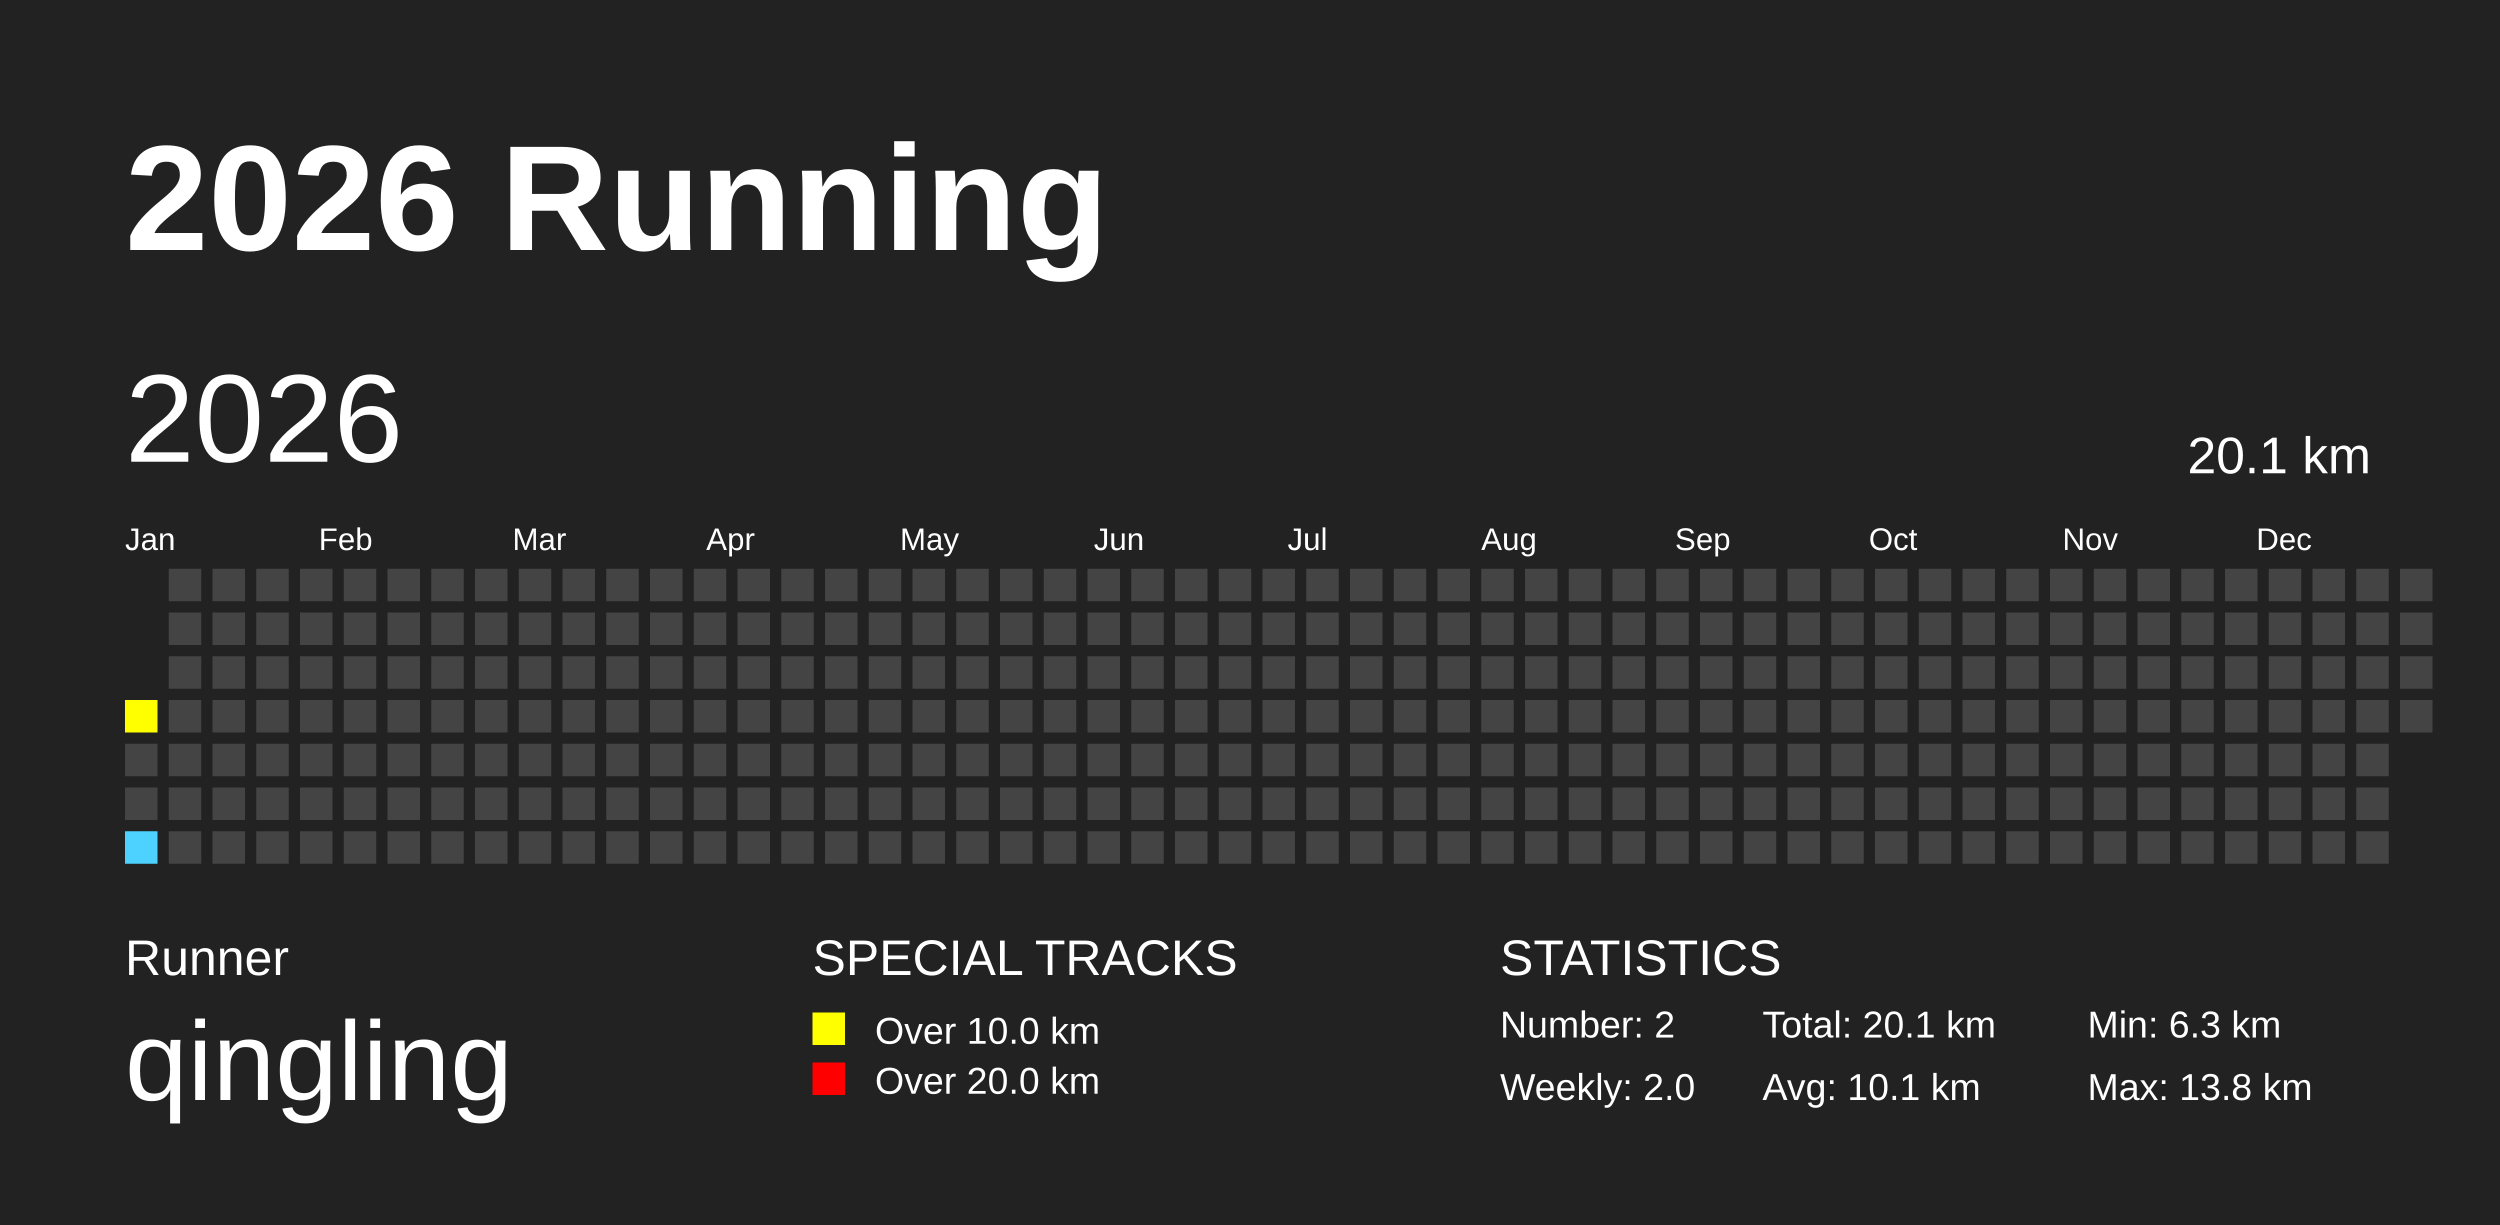
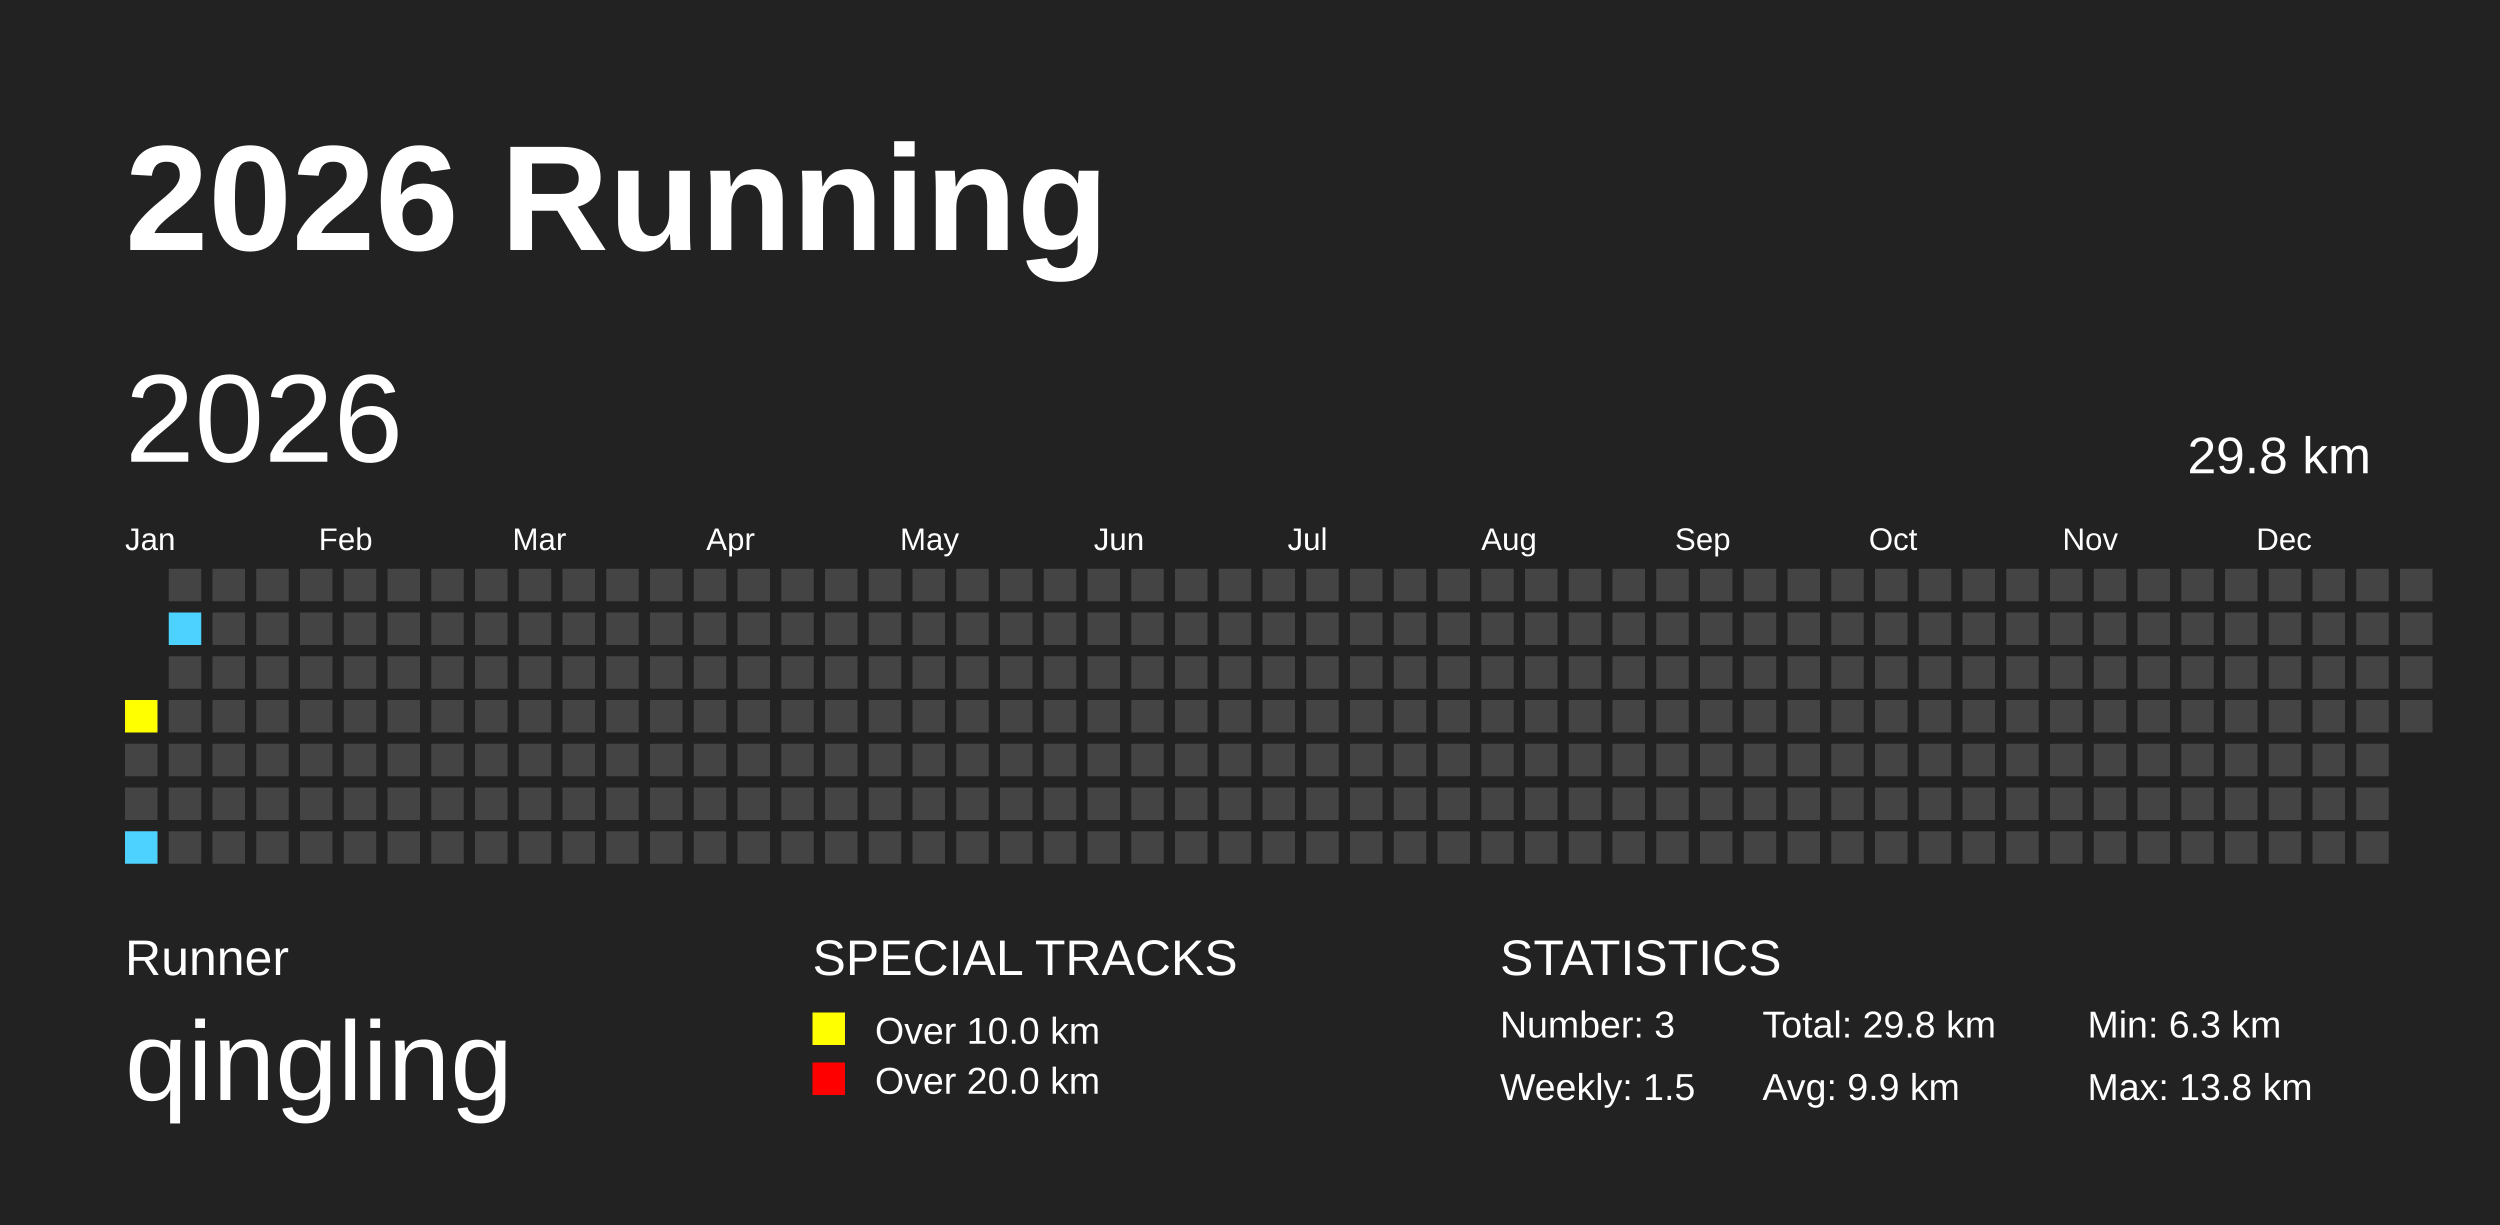
<svg xmlns="http://www.w3.org/2000/svg" baseProfile="full" height="98mm" version="1.1" viewBox="0,0,200,98" width="200mm">
  <defs />
  <rect fill="#222222" height="98" width="200" x="0" y="0" />
  <text fill="#FFFFFF" style="font-size:12px; font-family:Arial; font-weight:bold;" x="10" y="20">2026 Running</text>
  <text fill="#FFFFFF" style="font-size:4px; font-family:Arial" x="10" y="78">Runner</text>
  <text fill="#FFFFFF" style="font-size:9px; font-family:Arial" x="10" y="88">qingling</text>
  <text fill="#FFFFFF" style="font-size:4px; font-family:Arial" x="65" y="78">SPECIAL TRACKS</text>
  <rect fill="yellow" height="2.6" width="2.6" x="65" y="81" />
  <text fill="#FFFFFF" style="font-size:3px; font-family:Arial" x="70" y="83.5">Over 10.0 km</text>
  <rect fill="red" height="2.6" width="2.6" x="65" y="85" />
  <text fill="#FFFFFF" style="font-size:3px; font-family:Arial" x="70" y="87.5">Over 20.0 km</text>
  <text fill="#FFFFFF" style="font-size:4px; font-family:Arial" x="120" y="78">STATISTICS</text>
-   <text fill="#FFFFFF" style="font-size:3px; font-family:Arial" x="120" y="83">Number: 2</text>
-   <text fill="#FFFFFF" style="font-size:3px; font-family:Arial" x="120" y="88">Weekly: 2.0</text>
-   <text fill="#FFFFFF" style="font-size:3px; font-family:Arial" x="141" y="83">Total: 20.1 km</text>
-   <text fill="#FFFFFF" style="font-size:3px; font-family:Arial" x="141" y="88">Avg: 10.1 km</text>
+   <text fill="#FFFFFF" style="font-size:3px; font-family:Arial" x="120" y="83">Number: 3</text>
+   <text fill="#FFFFFF" style="font-size:3px; font-family:Arial" x="120" y="88">Weekly: 1.5</text>
+   <text fill="#FFFFFF" style="font-size:3px; font-family:Arial" x="141" y="83">Total: 29.8 km</text>
+   <text fill="#FFFFFF" style="font-size:3px; font-family:Arial" x="141" y="88">Avg: 9.9 km</text>
  <text fill="#FFFFFF" style="font-size:3px; font-family:Arial" x="167" y="83">Min: 6.3 km</text>
  <text fill="#FFFFFF" style="font-size:3px; font-family:Arial" x="167" y="88">Max: 13.8 km</text>
  <text dominant-baseline="hanging" fill="#FFFFFF" style="font-size:10.0px; font-family:Arial;" x="10" y="30">2026</text>
-   <text dominant-baseline="hanging" fill="#FFFFFF" style="font-size:4.125px; font-family:Arial;" x="175" y="35">20.1 km</text>
+   <text dominant-baseline="hanging" fill="#FFFFFF" style="font-size:4.125px; font-family:Arial;" x="175" y="35">29.8 km</text>
  <text fill="#FFFFFF" style="font-size:2.5px; font-family:Arial" x="10.0" y="44">Jan</text>
  <text fill="#FFFFFF" style="font-size:2.5px; font-family:Arial" x="25.5" y="44">Feb</text>
  <text fill="#FFFFFF" style="font-size:2.5px; font-family:Arial" x="41.0" y="44">Mar</text>
  <text fill="#FFFFFF" style="font-size:2.5px; font-family:Arial" x="56.5" y="44">Apr</text>
  <text fill="#FFFFFF" style="font-size:2.5px; font-family:Arial" x="72.0" y="44">May</text>
  <text fill="#FFFFFF" style="font-size:2.5px; font-family:Arial" x="87.5" y="44">Jun</text>
  <text fill="#FFFFFF" style="font-size:2.5px; font-family:Arial" x="103.0" y="44">Jul</text>
  <text fill="#FFFFFF" style="font-size:2.5px; font-family:Arial" x="118.5" y="44">Aug</text>
  <text fill="#FFFFFF" style="font-size:2.5px; font-family:Arial" x="134.0" y="44">Sep</text>
  <text fill="#FFFFFF" style="font-size:2.5px; font-family:Arial" x="149.5" y="44">Oct</text>
  <text fill="#FFFFFF" style="font-size:2.5px; font-family:Arial" x="165.0" y="44">Nov</text>
  <text fill="#FFFFFF" style="font-size:2.5px; font-family:Arial" x="180.5" y="44">Dec</text>
  <rect fill="yellow" height="2.6" width="2.6" x="10.0" y="56.0" />
  <rect fill="#444444" height="2.6" width="2.6" x="10.0" y="59.5" />
  <rect fill="#444444" height="2.6" width="2.6" x="10.0" y="63.0" />
  <rect fill="#4DD2FF" height="2.6" width="2.6" x="10.0" y="66.5" />
  <rect fill="#444444" height="2.6" width="2.6" x="13.5" y="45.5" />
-   <rect fill="#444444" height="2.6" width="2.6" x="13.5" y="49.0" />
+   <rect fill="#4DD2FF" height="2.6" width="2.6" x="13.5" y="49.0" />
  <rect fill="#444444" height="2.6" width="2.6" x="13.5" y="52.5" />
  <rect fill="#444444" height="2.6" width="2.6" x="13.5" y="56.0" />
  <rect fill="#444444" height="2.6" width="2.6" x="13.5" y="59.5" />
  <rect fill="#444444" height="2.6" width="2.6" x="13.5" y="63.0" />
  <rect fill="#444444" height="2.6" width="2.6" x="13.5" y="66.5" />
  <rect fill="#444444" height="2.6" width="2.6" x="17.0" y="45.5" />
  <rect fill="#444444" height="2.6" width="2.6" x="17.0" y="49.0" />
  <rect fill="#444444" height="2.6" width="2.6" x="17.0" y="52.5" />
  <rect fill="#444444" height="2.6" width="2.6" x="17.0" y="56.0" />
  <rect fill="#444444" height="2.6" width="2.6" x="17.0" y="59.5" />
  <rect fill="#444444" height="2.6" width="2.6" x="17.0" y="63.0" />
  <rect fill="#444444" height="2.6" width="2.6" x="17.0" y="66.5" />
  <rect fill="#444444" height="2.6" width="2.6" x="20.5" y="45.5" />
  <rect fill="#444444" height="2.6" width="2.6" x="20.5" y="49.0" />
  <rect fill="#444444" height="2.6" width="2.6" x="20.5" y="52.5" />
  <rect fill="#444444" height="2.6" width="2.6" x="20.5" y="56.0" />
  <rect fill="#444444" height="2.6" width="2.6" x="20.5" y="59.5" />
  <rect fill="#444444" height="2.6" width="2.6" x="20.5" y="63.0" />
  <rect fill="#444444" height="2.6" width="2.6" x="20.5" y="66.5" />
  <rect fill="#444444" height="2.6" width="2.6" x="24.0" y="45.5" />
  <rect fill="#444444" height="2.6" width="2.6" x="24.0" y="49.0" />
  <rect fill="#444444" height="2.6" width="2.6" x="24.0" y="52.5" />
  <rect fill="#444444" height="2.6" width="2.6" x="24.0" y="56.0" />
  <rect fill="#444444" height="2.6" width="2.6" x="24.0" y="59.5" />
  <rect fill="#444444" height="2.6" width="2.6" x="24.0" y="63.0" />
  <rect fill="#444444" height="2.6" width="2.6" x="24.0" y="66.5" />
  <rect fill="#444444" height="2.6" width="2.6" x="27.5" y="45.5" />
  <rect fill="#444444" height="2.6" width="2.6" x="27.5" y="49.0" />
  <rect fill="#444444" height="2.6" width="2.6" x="27.5" y="52.5" />
  <rect fill="#444444" height="2.6" width="2.6" x="27.5" y="56.0" />
  <rect fill="#444444" height="2.6" width="2.6" x="27.5" y="59.5" />
  <rect fill="#444444" height="2.6" width="2.6" x="27.5" y="63.0" />
  <rect fill="#444444" height="2.6" width="2.6" x="27.5" y="66.5" />
  <rect fill="#444444" height="2.6" width="2.6" x="31.0" y="45.5" />
  <rect fill="#444444" height="2.6" width="2.6" x="31.0" y="49.0" />
  <rect fill="#444444" height="2.6" width="2.6" x="31.0" y="52.5" />
  <rect fill="#444444" height="2.6" width="2.6" x="31.0" y="56.0" />
  <rect fill="#444444" height="2.6" width="2.6" x="31.0" y="59.5" />
  <rect fill="#444444" height="2.6" width="2.6" x="31.0" y="63.0" />
  <rect fill="#444444" height="2.6" width="2.6" x="31.0" y="66.5" />
  <rect fill="#444444" height="2.6" width="2.6" x="34.5" y="45.5" />
  <rect fill="#444444" height="2.6" width="2.6" x="34.5" y="49.0" />
  <rect fill="#444444" height="2.6" width="2.6" x="34.5" y="52.5" />
  <rect fill="#444444" height="2.6" width="2.6" x="34.5" y="56.0" />
  <rect fill="#444444" height="2.6" width="2.6" x="34.5" y="59.5" />
  <rect fill="#444444" height="2.6" width="2.6" x="34.5" y="63.0" />
  <rect fill="#444444" height="2.6" width="2.6" x="34.5" y="66.5" />
  <rect fill="#444444" height="2.6" width="2.6" x="38.0" y="45.5" />
  <rect fill="#444444" height="2.6" width="2.6" x="38.0" y="49.0" />
  <rect fill="#444444" height="2.6" width="2.6" x="38.0" y="52.5" />
  <rect fill="#444444" height="2.6" width="2.6" x="38.0" y="56.0" />
  <rect fill="#444444" height="2.6" width="2.6" x="38.0" y="59.5" />
  <rect fill="#444444" height="2.6" width="2.6" x="38.0" y="63.0" />
  <rect fill="#444444" height="2.6" width="2.6" x="38.0" y="66.5" />
  <rect fill="#444444" height="2.6" width="2.6" x="41.5" y="45.5" />
  <rect fill="#444444" height="2.6" width="2.6" x="41.5" y="49.0" />
  <rect fill="#444444" height="2.6" width="2.6" x="41.5" y="52.5" />
  <rect fill="#444444" height="2.6" width="2.6" x="41.5" y="56.0" />
  <rect fill="#444444" height="2.6" width="2.6" x="41.5" y="59.5" />
  <rect fill="#444444" height="2.6" width="2.6" x="41.5" y="63.0" />
  <rect fill="#444444" height="2.6" width="2.6" x="41.5" y="66.5" />
  <rect fill="#444444" height="2.6" width="2.6" x="45.0" y="45.5" />
  <rect fill="#444444" height="2.6" width="2.6" x="45.0" y="49.0" />
  <rect fill="#444444" height="2.6" width="2.6" x="45.0" y="52.5" />
  <rect fill="#444444" height="2.6" width="2.6" x="45.0" y="56.0" />
  <rect fill="#444444" height="2.6" width="2.6" x="45.0" y="59.5" />
  <rect fill="#444444" height="2.6" width="2.6" x="45.0" y="63.0" />
  <rect fill="#444444" height="2.6" width="2.6" x="45.0" y="66.5" />
  <rect fill="#444444" height="2.6" width="2.6" x="48.5" y="45.5" />
  <rect fill="#444444" height="2.6" width="2.6" x="48.5" y="49.0" />
  <rect fill="#444444" height="2.6" width="2.6" x="48.5" y="52.5" />
  <rect fill="#444444" height="2.6" width="2.6" x="48.5" y="56.0" />
  <rect fill="#444444" height="2.6" width="2.6" x="48.5" y="59.5" />
  <rect fill="#444444" height="2.6" width="2.6" x="48.5" y="63.0" />
  <rect fill="#444444" height="2.6" width="2.6" x="48.5" y="66.5" />
  <rect fill="#444444" height="2.6" width="2.6" x="52.0" y="45.5" />
  <rect fill="#444444" height="2.6" width="2.6" x="52.0" y="49.0" />
  <rect fill="#444444" height="2.6" width="2.6" x="52.0" y="52.5" />
  <rect fill="#444444" height="2.6" width="2.6" x="52.0" y="56.0" />
  <rect fill="#444444" height="2.6" width="2.6" x="52.0" y="59.5" />
  <rect fill="#444444" height="2.6" width="2.6" x="52.0" y="63.0" />
  <rect fill="#444444" height="2.6" width="2.6" x="52.0" y="66.5" />
  <rect fill="#444444" height="2.6" width="2.6" x="55.5" y="45.5" />
  <rect fill="#444444" height="2.6" width="2.6" x="55.5" y="49.0" />
  <rect fill="#444444" height="2.6" width="2.6" x="55.5" y="52.5" />
  <rect fill="#444444" height="2.6" width="2.6" x="55.5" y="56.0" />
  <rect fill="#444444" height="2.6" width="2.6" x="55.5" y="59.5" />
  <rect fill="#444444" height="2.6" width="2.6" x="55.5" y="63.0" />
  <rect fill="#444444" height="2.6" width="2.6" x="55.5" y="66.5" />
  <rect fill="#444444" height="2.6" width="2.6" x="59.0" y="45.5" />
  <rect fill="#444444" height="2.6" width="2.6" x="59.0" y="49.0" />
  <rect fill="#444444" height="2.6" width="2.6" x="59.0" y="52.5" />
  <rect fill="#444444" height="2.6" width="2.6" x="59.0" y="56.0" />
  <rect fill="#444444" height="2.6" width="2.6" x="59.0" y="59.5" />
  <rect fill="#444444" height="2.6" width="2.6" x="59.0" y="63.0" />
  <rect fill="#444444" height="2.6" width="2.6" x="59.0" y="66.5" />
  <rect fill="#444444" height="2.6" width="2.6" x="62.5" y="45.5" />
  <rect fill="#444444" height="2.6" width="2.6" x="62.5" y="49.0" />
  <rect fill="#444444" height="2.6" width="2.6" x="62.5" y="52.5" />
  <rect fill="#444444" height="2.6" width="2.6" x="62.5" y="56.0" />
  <rect fill="#444444" height="2.6" width="2.6" x="62.5" y="59.5" />
  <rect fill="#444444" height="2.6" width="2.6" x="62.5" y="63.0" />
  <rect fill="#444444" height="2.6" width="2.6" x="62.5" y="66.5" />
  <rect fill="#444444" height="2.6" width="2.6" x="66.0" y="45.5" />
  <rect fill="#444444" height="2.6" width="2.6" x="66.0" y="49.0" />
  <rect fill="#444444" height="2.6" width="2.6" x="66.0" y="52.5" />
  <rect fill="#444444" height="2.6" width="2.6" x="66.0" y="56.0" />
  <rect fill="#444444" height="2.6" width="2.6" x="66.0" y="59.5" />
  <rect fill="#444444" height="2.6" width="2.6" x="66.0" y="63.0" />
  <rect fill="#444444" height="2.6" width="2.6" x="66.0" y="66.5" />
  <rect fill="#444444" height="2.6" width="2.6" x="69.5" y="45.5" />
  <rect fill="#444444" height="2.6" width="2.6" x="69.5" y="49.0" />
  <rect fill="#444444" height="2.6" width="2.6" x="69.5" y="52.5" />
  <rect fill="#444444" height="2.6" width="2.6" x="69.5" y="56.0" />
  <rect fill="#444444" height="2.6" width="2.6" x="69.5" y="59.5" />
  <rect fill="#444444" height="2.6" width="2.6" x="69.5" y="63.0" />
  <rect fill="#444444" height="2.6" width="2.6" x="69.5" y="66.5" />
  <rect fill="#444444" height="2.6" width="2.6" x="73.0" y="45.5" />
  <rect fill="#444444" height="2.6" width="2.6" x="73.0" y="49.0" />
  <rect fill="#444444" height="2.6" width="2.6" x="73.0" y="52.5" />
  <rect fill="#444444" height="2.6" width="2.6" x="73.0" y="56.0" />
  <rect fill="#444444" height="2.6" width="2.6" x="73.0" y="59.5" />
  <rect fill="#444444" height="2.6" width="2.6" x="73.0" y="63.0" />
  <rect fill="#444444" height="2.6" width="2.6" x="73.0" y="66.5" />
  <rect fill="#444444" height="2.6" width="2.6" x="76.5" y="45.5" />
  <rect fill="#444444" height="2.6" width="2.6" x="76.5" y="49.0" />
  <rect fill="#444444" height="2.6" width="2.6" x="76.5" y="52.5" />
  <rect fill="#444444" height="2.6" width="2.6" x="76.5" y="56.0" />
  <rect fill="#444444" height="2.6" width="2.6" x="76.5" y="59.5" />
  <rect fill="#444444" height="2.6" width="2.6" x="76.5" y="63.0" />
  <rect fill="#444444" height="2.6" width="2.6" x="76.5" y="66.5" />
  <rect fill="#444444" height="2.6" width="2.6" x="80.0" y="45.5" />
  <rect fill="#444444" height="2.6" width="2.6" x="80.0" y="49.0" />
  <rect fill="#444444" height="2.6" width="2.6" x="80.0" y="52.5" />
  <rect fill="#444444" height="2.6" width="2.6" x="80.0" y="56.0" />
  <rect fill="#444444" height="2.6" width="2.6" x="80.0" y="59.5" />
  <rect fill="#444444" height="2.6" width="2.6" x="80.0" y="63.0" />
  <rect fill="#444444" height="2.6" width="2.6" x="80.0" y="66.5" />
  <rect fill="#444444" height="2.6" width="2.6" x="83.5" y="45.5" />
  <rect fill="#444444" height="2.6" width="2.6" x="83.5" y="49.0" />
  <rect fill="#444444" height="2.6" width="2.6" x="83.5" y="52.5" />
  <rect fill="#444444" height="2.6" width="2.6" x="83.5" y="56.0" />
  <rect fill="#444444" height="2.6" width="2.6" x="83.5" y="59.5" />
  <rect fill="#444444" height="2.6" width="2.6" x="83.5" y="63.0" />
  <rect fill="#444444" height="2.6" width="2.6" x="83.5" y="66.5" />
  <rect fill="#444444" height="2.6" width="2.6" x="87.0" y="45.5" />
  <rect fill="#444444" height="2.6" width="2.6" x="87.0" y="49.0" />
  <rect fill="#444444" height="2.6" width="2.6" x="87.0" y="52.5" />
  <rect fill="#444444" height="2.6" width="2.6" x="87.0" y="56.0" />
  <rect fill="#444444" height="2.6" width="2.6" x="87.0" y="59.5" />
  <rect fill="#444444" height="2.6" width="2.6" x="87.0" y="63.0" />
  <rect fill="#444444" height="2.6" width="2.6" x="87.0" y="66.5" />
  <rect fill="#444444" height="2.6" width="2.6" x="90.5" y="45.5" />
  <rect fill="#444444" height="2.6" width="2.6" x="90.5" y="49.0" />
  <rect fill="#444444" height="2.6" width="2.6" x="90.5" y="52.5" />
  <rect fill="#444444" height="2.6" width="2.6" x="90.5" y="56.0" />
  <rect fill="#444444" height="2.6" width="2.6" x="90.5" y="59.5" />
  <rect fill="#444444" height="2.6" width="2.6" x="90.5" y="63.0" />
  <rect fill="#444444" height="2.6" width="2.6" x="90.5" y="66.5" />
  <rect fill="#444444" height="2.6" width="2.6" x="94.0" y="45.5" />
  <rect fill="#444444" height="2.6" width="2.6" x="94.0" y="49.0" />
  <rect fill="#444444" height="2.6" width="2.6" x="94.0" y="52.5" />
  <rect fill="#444444" height="2.6" width="2.6" x="94.0" y="56.0" />
  <rect fill="#444444" height="2.6" width="2.6" x="94.0" y="59.5" />
  <rect fill="#444444" height="2.6" width="2.6" x="94.0" y="63.0" />
  <rect fill="#444444" height="2.6" width="2.6" x="94.0" y="66.5" />
  <rect fill="#444444" height="2.6" width="2.6" x="97.5" y="45.5" />
  <rect fill="#444444" height="2.6" width="2.6" x="97.5" y="49.0" />
  <rect fill="#444444" height="2.6" width="2.6" x="97.5" y="52.5" />
  <rect fill="#444444" height="2.6" width="2.6" x="97.5" y="56.0" />
  <rect fill="#444444" height="2.6" width="2.6" x="97.5" y="59.5" />
  <rect fill="#444444" height="2.6" width="2.6" x="97.5" y="63.0" />
  <rect fill="#444444" height="2.6" width="2.6" x="97.5" y="66.5" />
  <rect fill="#444444" height="2.6" width="2.6" x="101.0" y="45.5" />
  <rect fill="#444444" height="2.6" width="2.6" x="101.0" y="49.0" />
  <rect fill="#444444" height="2.6" width="2.6" x="101.0" y="52.5" />
  <rect fill="#444444" height="2.6" width="2.6" x="101.0" y="56.0" />
  <rect fill="#444444" height="2.6" width="2.6" x="101.0" y="59.5" />
  <rect fill="#444444" height="2.6" width="2.6" x="101.0" y="63.0" />
  <rect fill="#444444" height="2.6" width="2.6" x="101.0" y="66.5" />
  <rect fill="#444444" height="2.6" width="2.6" x="104.5" y="45.5" />
  <rect fill="#444444" height="2.6" width="2.6" x="104.5" y="49.0" />
  <rect fill="#444444" height="2.6" width="2.6" x="104.5" y="52.5" />
  <rect fill="#444444" height="2.6" width="2.6" x="104.5" y="56.0" />
  <rect fill="#444444" height="2.6" width="2.6" x="104.5" y="59.5" />
  <rect fill="#444444" height="2.6" width="2.6" x="104.5" y="63.0" />
  <rect fill="#444444" height="2.6" width="2.6" x="104.5" y="66.5" />
  <rect fill="#444444" height="2.6" width="2.6" x="108.0" y="45.5" />
  <rect fill="#444444" height="2.6" width="2.6" x="108.0" y="49.0" />
  <rect fill="#444444" height="2.6" width="2.6" x="108.0" y="52.5" />
  <rect fill="#444444" height="2.6" width="2.6" x="108.0" y="56.0" />
  <rect fill="#444444" height="2.6" width="2.6" x="108.0" y="59.5" />
  <rect fill="#444444" height="2.6" width="2.6" x="108.0" y="63.0" />
  <rect fill="#444444" height="2.6" width="2.6" x="108.0" y="66.5" />
  <rect fill="#444444" height="2.6" width="2.6" x="111.5" y="45.5" />
  <rect fill="#444444" height="2.6" width="2.6" x="111.5" y="49.0" />
  <rect fill="#444444" height="2.6" width="2.6" x="111.5" y="52.5" />
  <rect fill="#444444" height="2.6" width="2.6" x="111.5" y="56.0" />
  <rect fill="#444444" height="2.6" width="2.6" x="111.5" y="59.5" />
  <rect fill="#444444" height="2.6" width="2.6" x="111.5" y="63.0" />
  <rect fill="#444444" height="2.6" width="2.6" x="111.5" y="66.5" />
  <rect fill="#444444" height="2.6" width="2.6" x="115.0" y="45.5" />
  <rect fill="#444444" height="2.6" width="2.6" x="115.0" y="49.0" />
  <rect fill="#444444" height="2.6" width="2.6" x="115.0" y="52.5" />
  <rect fill="#444444" height="2.6" width="2.6" x="115.0" y="56.0" />
  <rect fill="#444444" height="2.6" width="2.6" x="115.0" y="59.5" />
  <rect fill="#444444" height="2.6" width="2.6" x="115.0" y="63.0" />
  <rect fill="#444444" height="2.6" width="2.6" x="115.0" y="66.5" />
  <rect fill="#444444" height="2.6" width="2.6" x="118.5" y="45.5" />
  <rect fill="#444444" height="2.6" width="2.6" x="118.5" y="49.0" />
  <rect fill="#444444" height="2.6" width="2.6" x="118.5" y="52.5" />
  <rect fill="#444444" height="2.6" width="2.6" x="118.5" y="56.0" />
  <rect fill="#444444" height="2.6" width="2.6" x="118.5" y="59.5" />
  <rect fill="#444444" height="2.6" width="2.6" x="118.5" y="63.0" />
  <rect fill="#444444" height="2.6" width="2.6" x="118.5" y="66.5" />
  <rect fill="#444444" height="2.6" width="2.6" x="122.0" y="45.5" />
  <rect fill="#444444" height="2.6" width="2.6" x="122.0" y="49.0" />
  <rect fill="#444444" height="2.6" width="2.6" x="122.0" y="52.5" />
  <rect fill="#444444" height="2.6" width="2.6" x="122.0" y="56.0" />
  <rect fill="#444444" height="2.6" width="2.6" x="122.0" y="59.5" />
  <rect fill="#444444" height="2.6" width="2.6" x="122.0" y="63.0" />
  <rect fill="#444444" height="2.6" width="2.6" x="122.0" y="66.5" />
  <rect fill="#444444" height="2.6" width="2.6" x="125.5" y="45.5" />
  <rect fill="#444444" height="2.6" width="2.6" x="125.5" y="49.0" />
  <rect fill="#444444" height="2.6" width="2.6" x="125.5" y="52.5" />
  <rect fill="#444444" height="2.6" width="2.6" x="125.5" y="56.0" />
  <rect fill="#444444" height="2.6" width="2.6" x="125.5" y="59.5" />
  <rect fill="#444444" height="2.6" width="2.6" x="125.5" y="63.0" />
  <rect fill="#444444" height="2.6" width="2.6" x="125.5" y="66.5" />
  <rect fill="#444444" height="2.6" width="2.6" x="129.0" y="45.5" />
  <rect fill="#444444" height="2.6" width="2.6" x="129.0" y="49.0" />
  <rect fill="#444444" height="2.6" width="2.6" x="129.0" y="52.5" />
  <rect fill="#444444" height="2.6" width="2.6" x="129.0" y="56.0" />
  <rect fill="#444444" height="2.6" width="2.6" x="129.0" y="59.5" />
  <rect fill="#444444" height="2.6" width="2.6" x="129.0" y="63.0" />
  <rect fill="#444444" height="2.6" width="2.6" x="129.0" y="66.5" />
  <rect fill="#444444" height="2.6" width="2.6" x="132.5" y="45.5" />
  <rect fill="#444444" height="2.6" width="2.6" x="132.5" y="49.0" />
  <rect fill="#444444" height="2.6" width="2.6" x="132.5" y="52.5" />
  <rect fill="#444444" height="2.6" width="2.6" x="132.5" y="56.0" />
  <rect fill="#444444" height="2.6" width="2.6" x="132.5" y="59.5" />
  <rect fill="#444444" height="2.6" width="2.6" x="132.5" y="63.0" />
  <rect fill="#444444" height="2.6" width="2.6" x="132.5" y="66.5" />
  <rect fill="#444444" height="2.6" width="2.6" x="136.0" y="45.5" />
  <rect fill="#444444" height="2.6" width="2.6" x="136.0" y="49.0" />
  <rect fill="#444444" height="2.6" width="2.6" x="136.0" y="52.5" />
  <rect fill="#444444" height="2.6" width="2.6" x="136.0" y="56.0" />
  <rect fill="#444444" height="2.6" width="2.6" x="136.0" y="59.5" />
  <rect fill="#444444" height="2.6" width="2.6" x="136.0" y="63.0" />
  <rect fill="#444444" height="2.6" width="2.6" x="136.0" y="66.5" />
  <rect fill="#444444" height="2.6" width="2.6" x="139.5" y="45.5" />
  <rect fill="#444444" height="2.6" width="2.6" x="139.5" y="49.0" />
  <rect fill="#444444" height="2.6" width="2.6" x="139.5" y="52.5" />
  <rect fill="#444444" height="2.6" width="2.6" x="139.5" y="56.0" />
  <rect fill="#444444" height="2.6" width="2.6" x="139.5" y="59.5" />
  <rect fill="#444444" height="2.6" width="2.6" x="139.5" y="63.0" />
  <rect fill="#444444" height="2.6" width="2.6" x="139.5" y="66.5" />
  <rect fill="#444444" height="2.6" width="2.6" x="143.0" y="45.5" />
  <rect fill="#444444" height="2.6" width="2.6" x="143.0" y="49.0" />
  <rect fill="#444444" height="2.6" width="2.6" x="143.0" y="52.5" />
  <rect fill="#444444" height="2.6" width="2.6" x="143.0" y="56.0" />
  <rect fill="#444444" height="2.6" width="2.6" x="143.0" y="59.5" />
  <rect fill="#444444" height="2.6" width="2.6" x="143.0" y="63.0" />
  <rect fill="#444444" height="2.6" width="2.6" x="143.0" y="66.5" />
  <rect fill="#444444" height="2.6" width="2.6" x="146.5" y="45.5" />
  <rect fill="#444444" height="2.6" width="2.6" x="146.5" y="49.0" />
  <rect fill="#444444" height="2.6" width="2.6" x="146.5" y="52.5" />
  <rect fill="#444444" height="2.6" width="2.6" x="146.5" y="56.0" />
  <rect fill="#444444" height="2.6" width="2.6" x="146.5" y="59.5" />
  <rect fill="#444444" height="2.6" width="2.6" x="146.5" y="63.0" />
  <rect fill="#444444" height="2.6" width="2.6" x="146.5" y="66.5" />
  <rect fill="#444444" height="2.6" width="2.6" x="150.0" y="45.5" />
  <rect fill="#444444" height="2.6" width="2.6" x="150.0" y="49.0" />
  <rect fill="#444444" height="2.6" width="2.6" x="150.0" y="52.5" />
  <rect fill="#444444" height="2.6" width="2.6" x="150.0" y="56.0" />
  <rect fill="#444444" height="2.6" width="2.6" x="150.0" y="59.5" />
  <rect fill="#444444" height="2.6" width="2.6" x="150.0" y="63.0" />
  <rect fill="#444444" height="2.6" width="2.6" x="150.0" y="66.5" />
  <rect fill="#444444" height="2.6" width="2.6" x="153.5" y="45.5" />
  <rect fill="#444444" height="2.6" width="2.6" x="153.5" y="49.0" />
  <rect fill="#444444" height="2.6" width="2.6" x="153.5" y="52.5" />
  <rect fill="#444444" height="2.6" width="2.6" x="153.5" y="56.0" />
  <rect fill="#444444" height="2.6" width="2.6" x="153.5" y="59.5" />
  <rect fill="#444444" height="2.6" width="2.6" x="153.5" y="63.0" />
  <rect fill="#444444" height="2.6" width="2.6" x="153.5" y="66.5" />
  <rect fill="#444444" height="2.6" width="2.6" x="157.0" y="45.5" />
  <rect fill="#444444" height="2.6" width="2.6" x="157.0" y="49.0" />
  <rect fill="#444444" height="2.6" width="2.6" x="157.0" y="52.5" />
  <rect fill="#444444" height="2.6" width="2.6" x="157.0" y="56.0" />
  <rect fill="#444444" height="2.6" width="2.6" x="157.0" y="59.5" />
  <rect fill="#444444" height="2.6" width="2.6" x="157.0" y="63.0" />
  <rect fill="#444444" height="2.6" width="2.6" x="157.0" y="66.5" />
  <rect fill="#444444" height="2.6" width="2.6" x="160.5" y="45.5" />
  <rect fill="#444444" height="2.6" width="2.6" x="160.5" y="49.0" />
  <rect fill="#444444" height="2.6" width="2.6" x="160.5" y="52.5" />
  <rect fill="#444444" height="2.6" width="2.6" x="160.5" y="56.0" />
  <rect fill="#444444" height="2.6" width="2.6" x="160.5" y="59.5" />
  <rect fill="#444444" height="2.6" width="2.6" x="160.5" y="63.0" />
  <rect fill="#444444" height="2.6" width="2.6" x="160.5" y="66.5" />
  <rect fill="#444444" height="2.6" width="2.6" x="164.0" y="45.5" />
  <rect fill="#444444" height="2.6" width="2.6" x="164.0" y="49.0" />
  <rect fill="#444444" height="2.6" width="2.6" x="164.0" y="52.5" />
  <rect fill="#444444" height="2.6" width="2.6" x="164.0" y="56.0" />
  <rect fill="#444444" height="2.6" width="2.6" x="164.0" y="59.5" />
  <rect fill="#444444" height="2.6" width="2.6" x="164.0" y="63.0" />
  <rect fill="#444444" height="2.6" width="2.6" x="164.0" y="66.5" />
  <rect fill="#444444" height="2.6" width="2.6" x="167.5" y="45.5" />
  <rect fill="#444444" height="2.6" width="2.6" x="167.5" y="49.0" />
  <rect fill="#444444" height="2.6" width="2.6" x="167.5" y="52.5" />
  <rect fill="#444444" height="2.6" width="2.6" x="167.5" y="56.0" />
  <rect fill="#444444" height="2.6" width="2.6" x="167.5" y="59.5" />
  <rect fill="#444444" height="2.6" width="2.6" x="167.5" y="63.0" />
  <rect fill="#444444" height="2.6" width="2.6" x="167.5" y="66.5" />
  <rect fill="#444444" height="2.6" width="2.6" x="171.0" y="45.5" />
  <rect fill="#444444" height="2.6" width="2.6" x="171.0" y="49.0" />
  <rect fill="#444444" height="2.6" width="2.6" x="171.0" y="52.5" />
  <rect fill="#444444" height="2.6" width="2.6" x="171.0" y="56.0" />
  <rect fill="#444444" height="2.6" width="2.6" x="171.0" y="59.5" />
  <rect fill="#444444" height="2.6" width="2.6" x="171.0" y="63.0" />
  <rect fill="#444444" height="2.6" width="2.6" x="171.0" y="66.5" />
  <rect fill="#444444" height="2.6" width="2.6" x="174.5" y="45.5" />
  <rect fill="#444444" height="2.6" width="2.6" x="174.5" y="49.0" />
  <rect fill="#444444" height="2.6" width="2.6" x="174.5" y="52.5" />
  <rect fill="#444444" height="2.6" width="2.6" x="174.5" y="56.0" />
  <rect fill="#444444" height="2.6" width="2.6" x="174.5" y="59.5" />
  <rect fill="#444444" height="2.6" width="2.6" x="174.5" y="63.0" />
  <rect fill="#444444" height="2.6" width="2.6" x="174.5" y="66.5" />
  <rect fill="#444444" height="2.6" width="2.6" x="178.0" y="45.5" />
  <rect fill="#444444" height="2.6" width="2.6" x="178.0" y="49.0" />
  <rect fill="#444444" height="2.6" width="2.6" x="178.0" y="52.5" />
  <rect fill="#444444" height="2.6" width="2.6" x="178.0" y="56.0" />
  <rect fill="#444444" height="2.6" width="2.6" x="178.0" y="59.5" />
  <rect fill="#444444" height="2.6" width="2.6" x="178.0" y="63.0" />
  <rect fill="#444444" height="2.6" width="2.6" x="178.0" y="66.5" />
  <rect fill="#444444" height="2.6" width="2.6" x="181.5" y="45.5" />
  <rect fill="#444444" height="2.6" width="2.6" x="181.5" y="49.0" />
  <rect fill="#444444" height="2.6" width="2.6" x="181.5" y="52.5" />
  <rect fill="#444444" height="2.6" width="2.6" x="181.5" y="56.0" />
  <rect fill="#444444" height="2.6" width="2.6" x="181.5" y="59.5" />
  <rect fill="#444444" height="2.6" width="2.6" x="181.5" y="63.0" />
  <rect fill="#444444" height="2.6" width="2.6" x="181.5" y="66.5" />
  <rect fill="#444444" height="2.6" width="2.6" x="185.0" y="45.5" />
  <rect fill="#444444" height="2.6" width="2.6" x="185.0" y="49.0" />
  <rect fill="#444444" height="2.6" width="2.6" x="185.0" y="52.5" />
  <rect fill="#444444" height="2.6" width="2.6" x="185.0" y="56.0" />
  <rect fill="#444444" height="2.6" width="2.6" x="185.0" y="59.5" />
  <rect fill="#444444" height="2.6" width="2.6" x="185.0" y="63.0" />
  <rect fill="#444444" height="2.6" width="2.6" x="185.0" y="66.5" />
  <rect fill="#444444" height="2.6" width="2.6" x="188.5" y="45.5" />
  <rect fill="#444444" height="2.6" width="2.6" x="188.5" y="49.0" />
  <rect fill="#444444" height="2.6" width="2.6" x="188.5" y="52.5" />
  <rect fill="#444444" height="2.6" width="2.6" x="188.5" y="56.0" />
  <rect fill="#444444" height="2.6" width="2.6" x="188.5" y="59.5" />
  <rect fill="#444444" height="2.6" width="2.6" x="188.5" y="63.0" />
  <rect fill="#444444" height="2.6" width="2.6" x="188.5" y="66.5" />
  <rect fill="#444444" height="2.6" width="2.6" x="192.0" y="45.5" />
  <rect fill="#444444" height="2.6" width="2.6" x="192.0" y="49.0" />
  <rect fill="#444444" height="2.6" width="2.6" x="192.0" y="52.5" />
  <rect fill="#444444" height="2.6" width="2.6" x="192.0" y="56.0" />
</svg>
